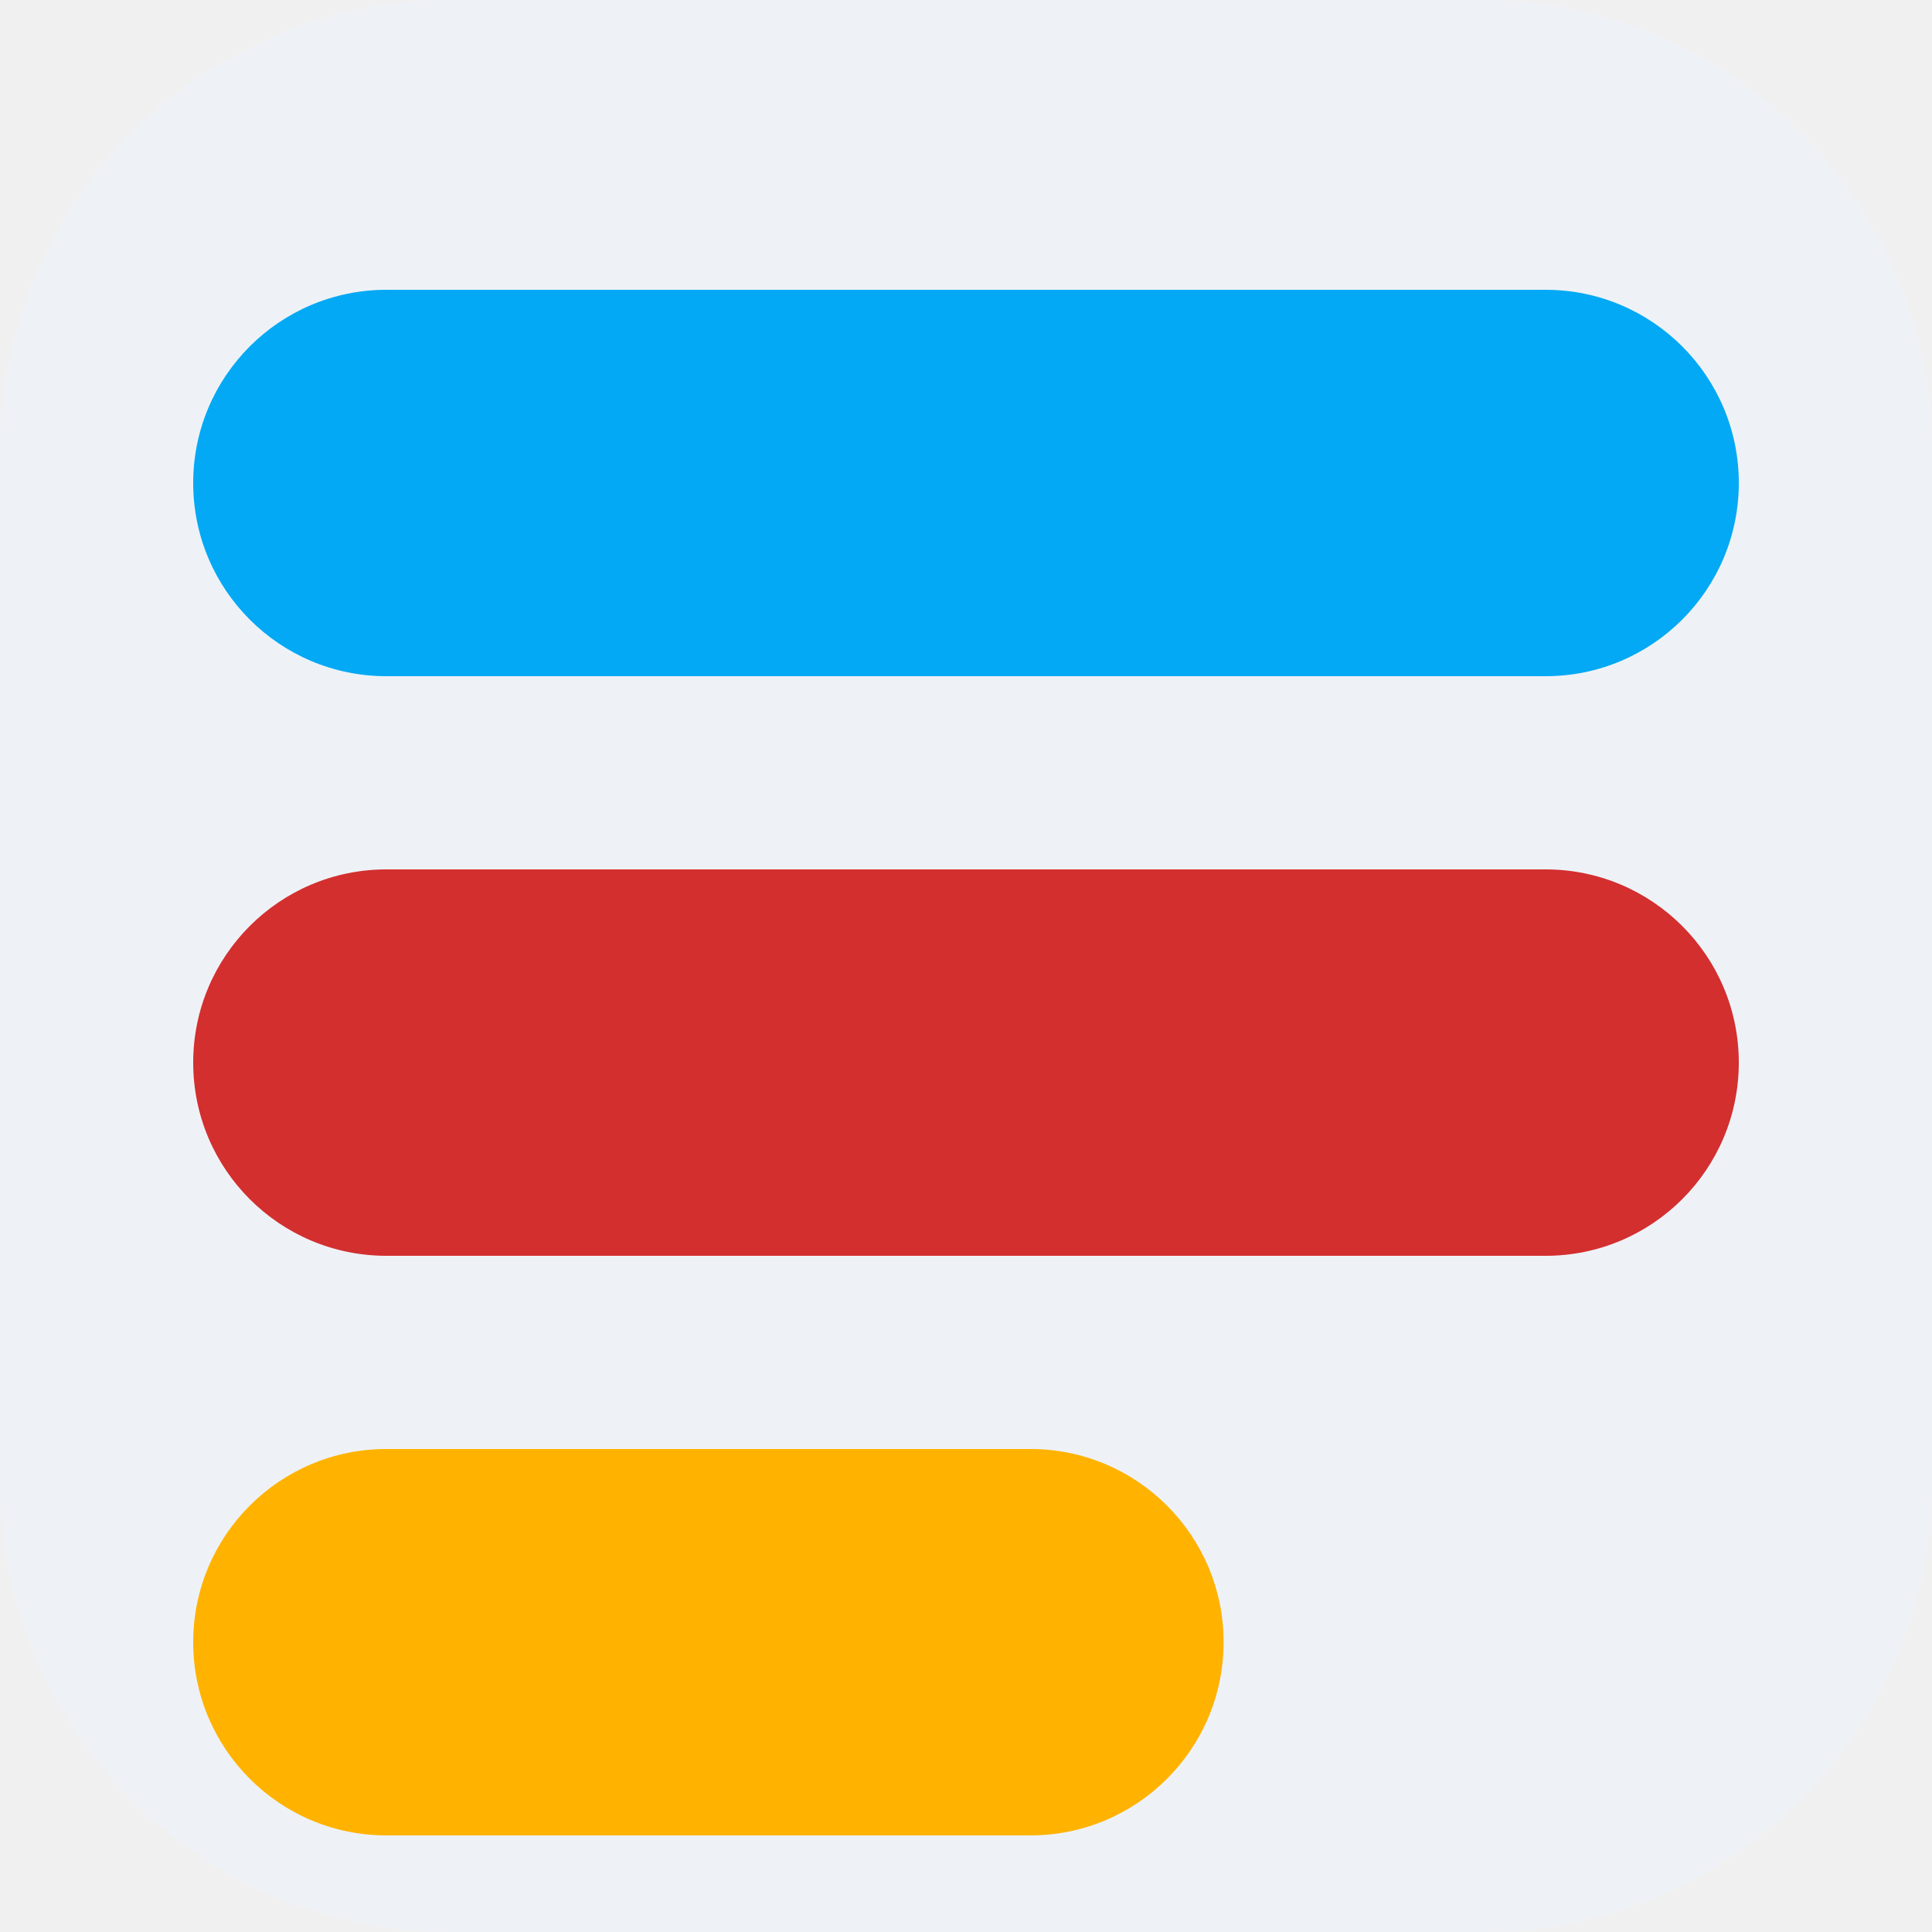
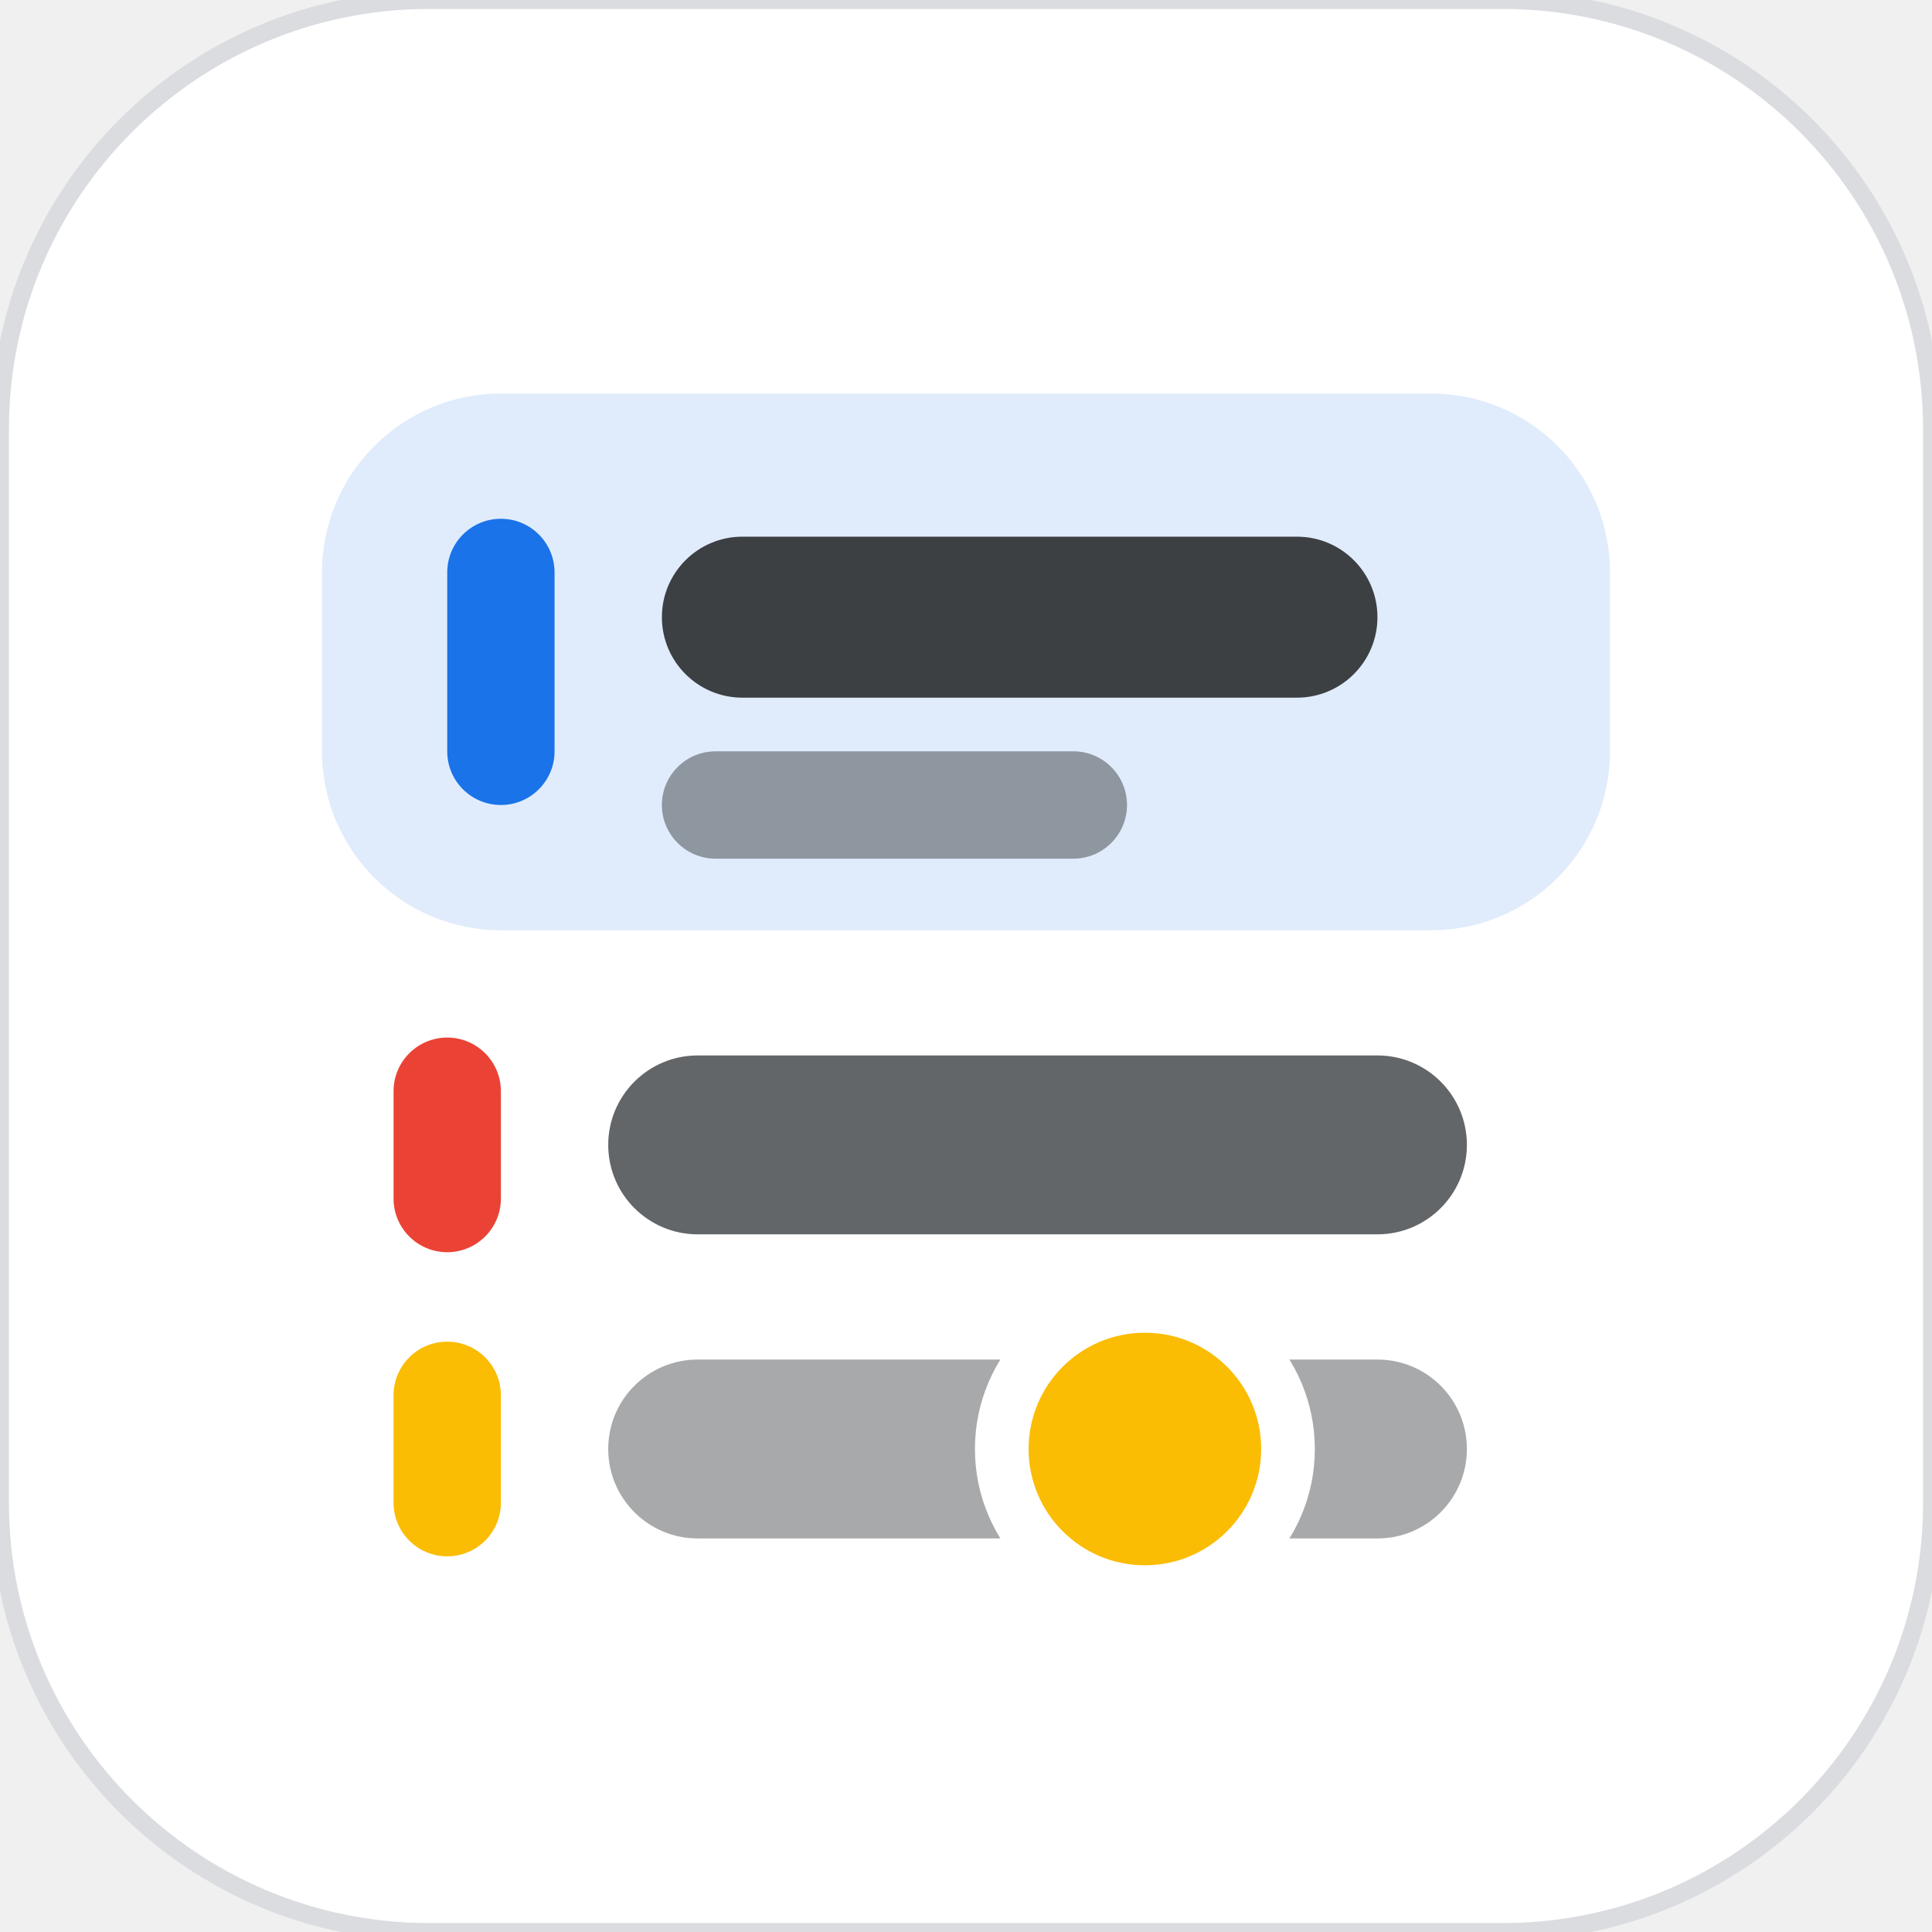
- <svg xmlns="http://www.w3.org/2000/svg" viewBox="24 24 60 60" width="128" height="128">
-   <rect x="24" y="24" width="60" height="60" rx="14" fill="#EEF2F7" />
-   <path fill="#03A9F4" d="M36,33 h36 a6,6 0 0 1 6,6 a6,6 0 0 1 -6,6 h-36 a6,6 0 0 1 -6,-6 a6,6 0 0 1 6,-6z" />
-   <path fill="#D32F2F" d="M36,51 h36 a6,6 0 0 1 6,6 a6,6 0 0 1 -6,6 h-36 a6,6 0 0 1 -6,-6 a6,6 0 0 1 6,-6z" />
-   <path fill="#FFB300" d="M36,69 h20 a6,6 0 0 1 6,6 a6,6 0 0 1 -6,6 h-20 a6,6 0 0 1 -6,-6 a6,6 0 0 1 6,-6z" />
+ <svg xmlns="http://www.w3.org/2000/svg" viewBox="0 0 108 108" width="128" height="128">
+   <rect width="108" height="108" rx="24" fill="#FFFFFF" stroke="#DADCE0" />
+   <rect x="18" y="22" width="72" height="30" rx="10" fill="#1A73E8" opacity=".14" />
+   <rect x="25" y="29" width="6" height="16" rx="3" fill="#1A73E8" />
+   <rect x="37" y="30" width="40" height="9" rx="4.5" fill="#3C4043" />
+   <rect x="37" y="42" width="26" height="6" rx="3" fill="#3C4043" opacity=".5" />
+   <rect x="22" y="58" width="6" height="12" rx="3" fill="#EA4335" />
+   <rect x="34" y="59" width="48" height="10" rx="5" fill="#3C4043" opacity=".8" />
+   <rect x="22" y="75" width="6" height="12" rx="3" fill="#FBBC04" />
+   <rect x="34" y="76" width="48" height="10" rx="5" fill="#3C4043" opacity=".45" />
+   <circle cx="64" cy="81" r="8" fill="#FBBC04" stroke="#fff" stroke-width="3" />
</svg>
